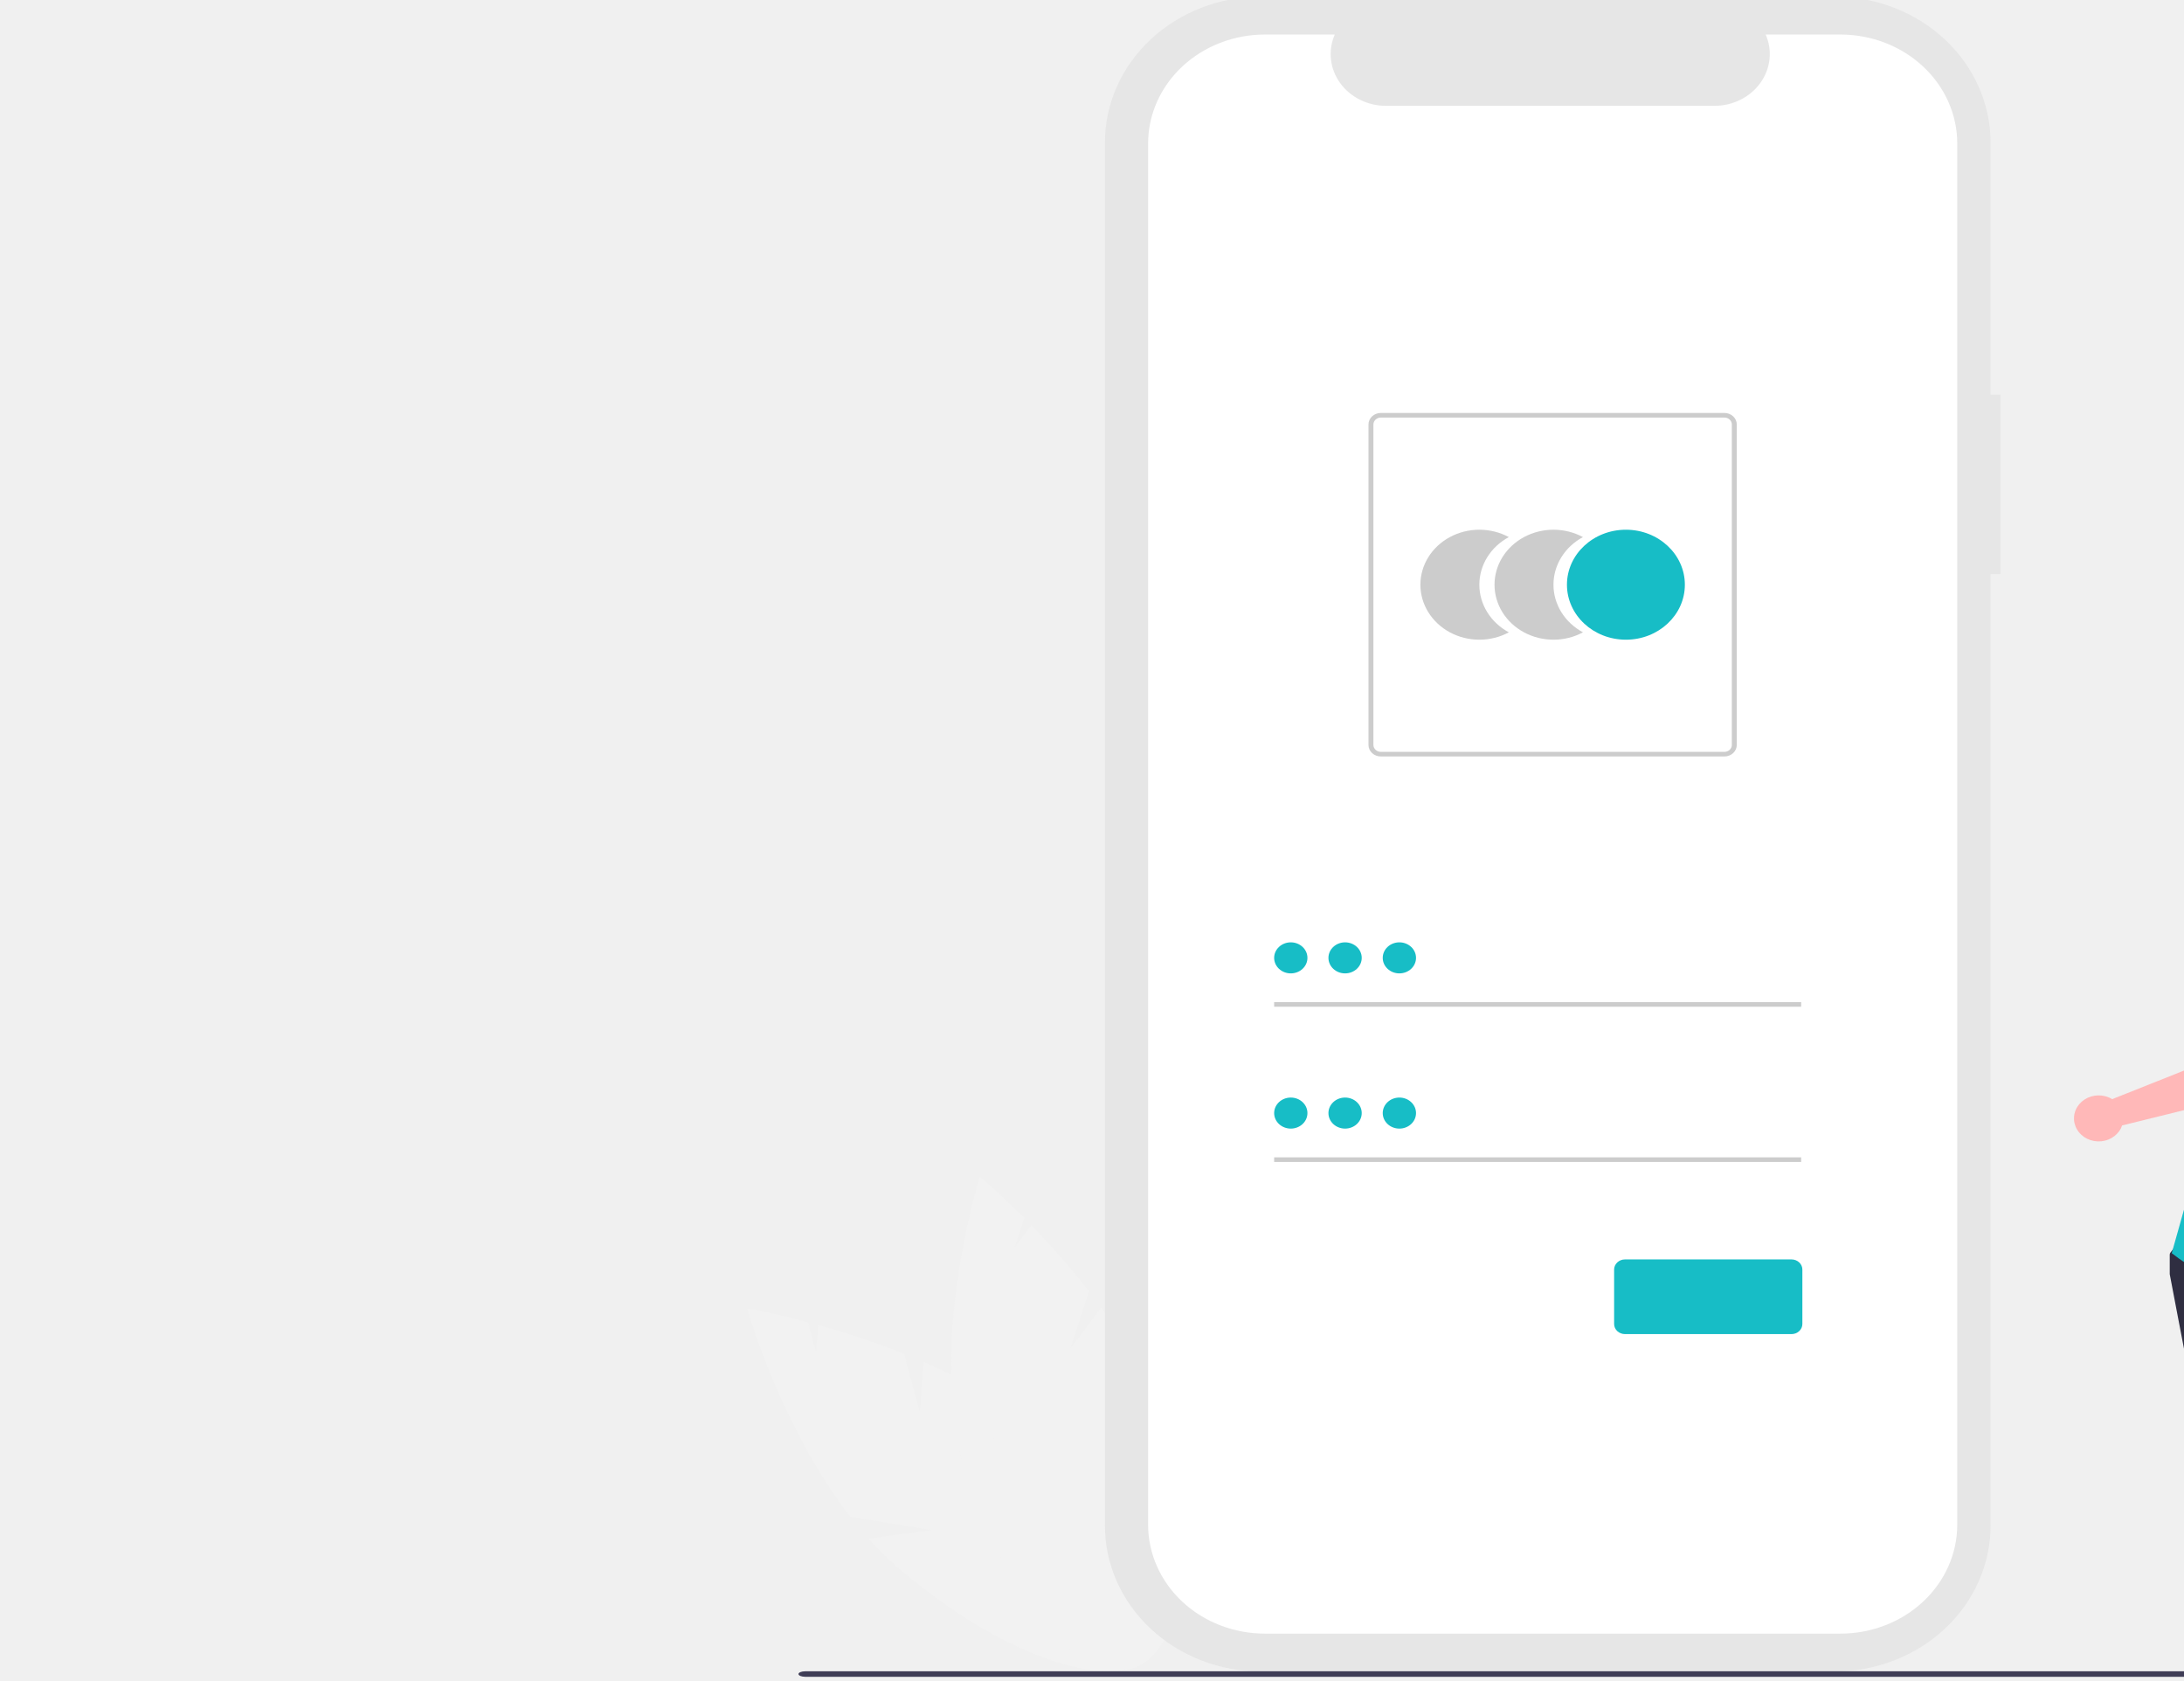
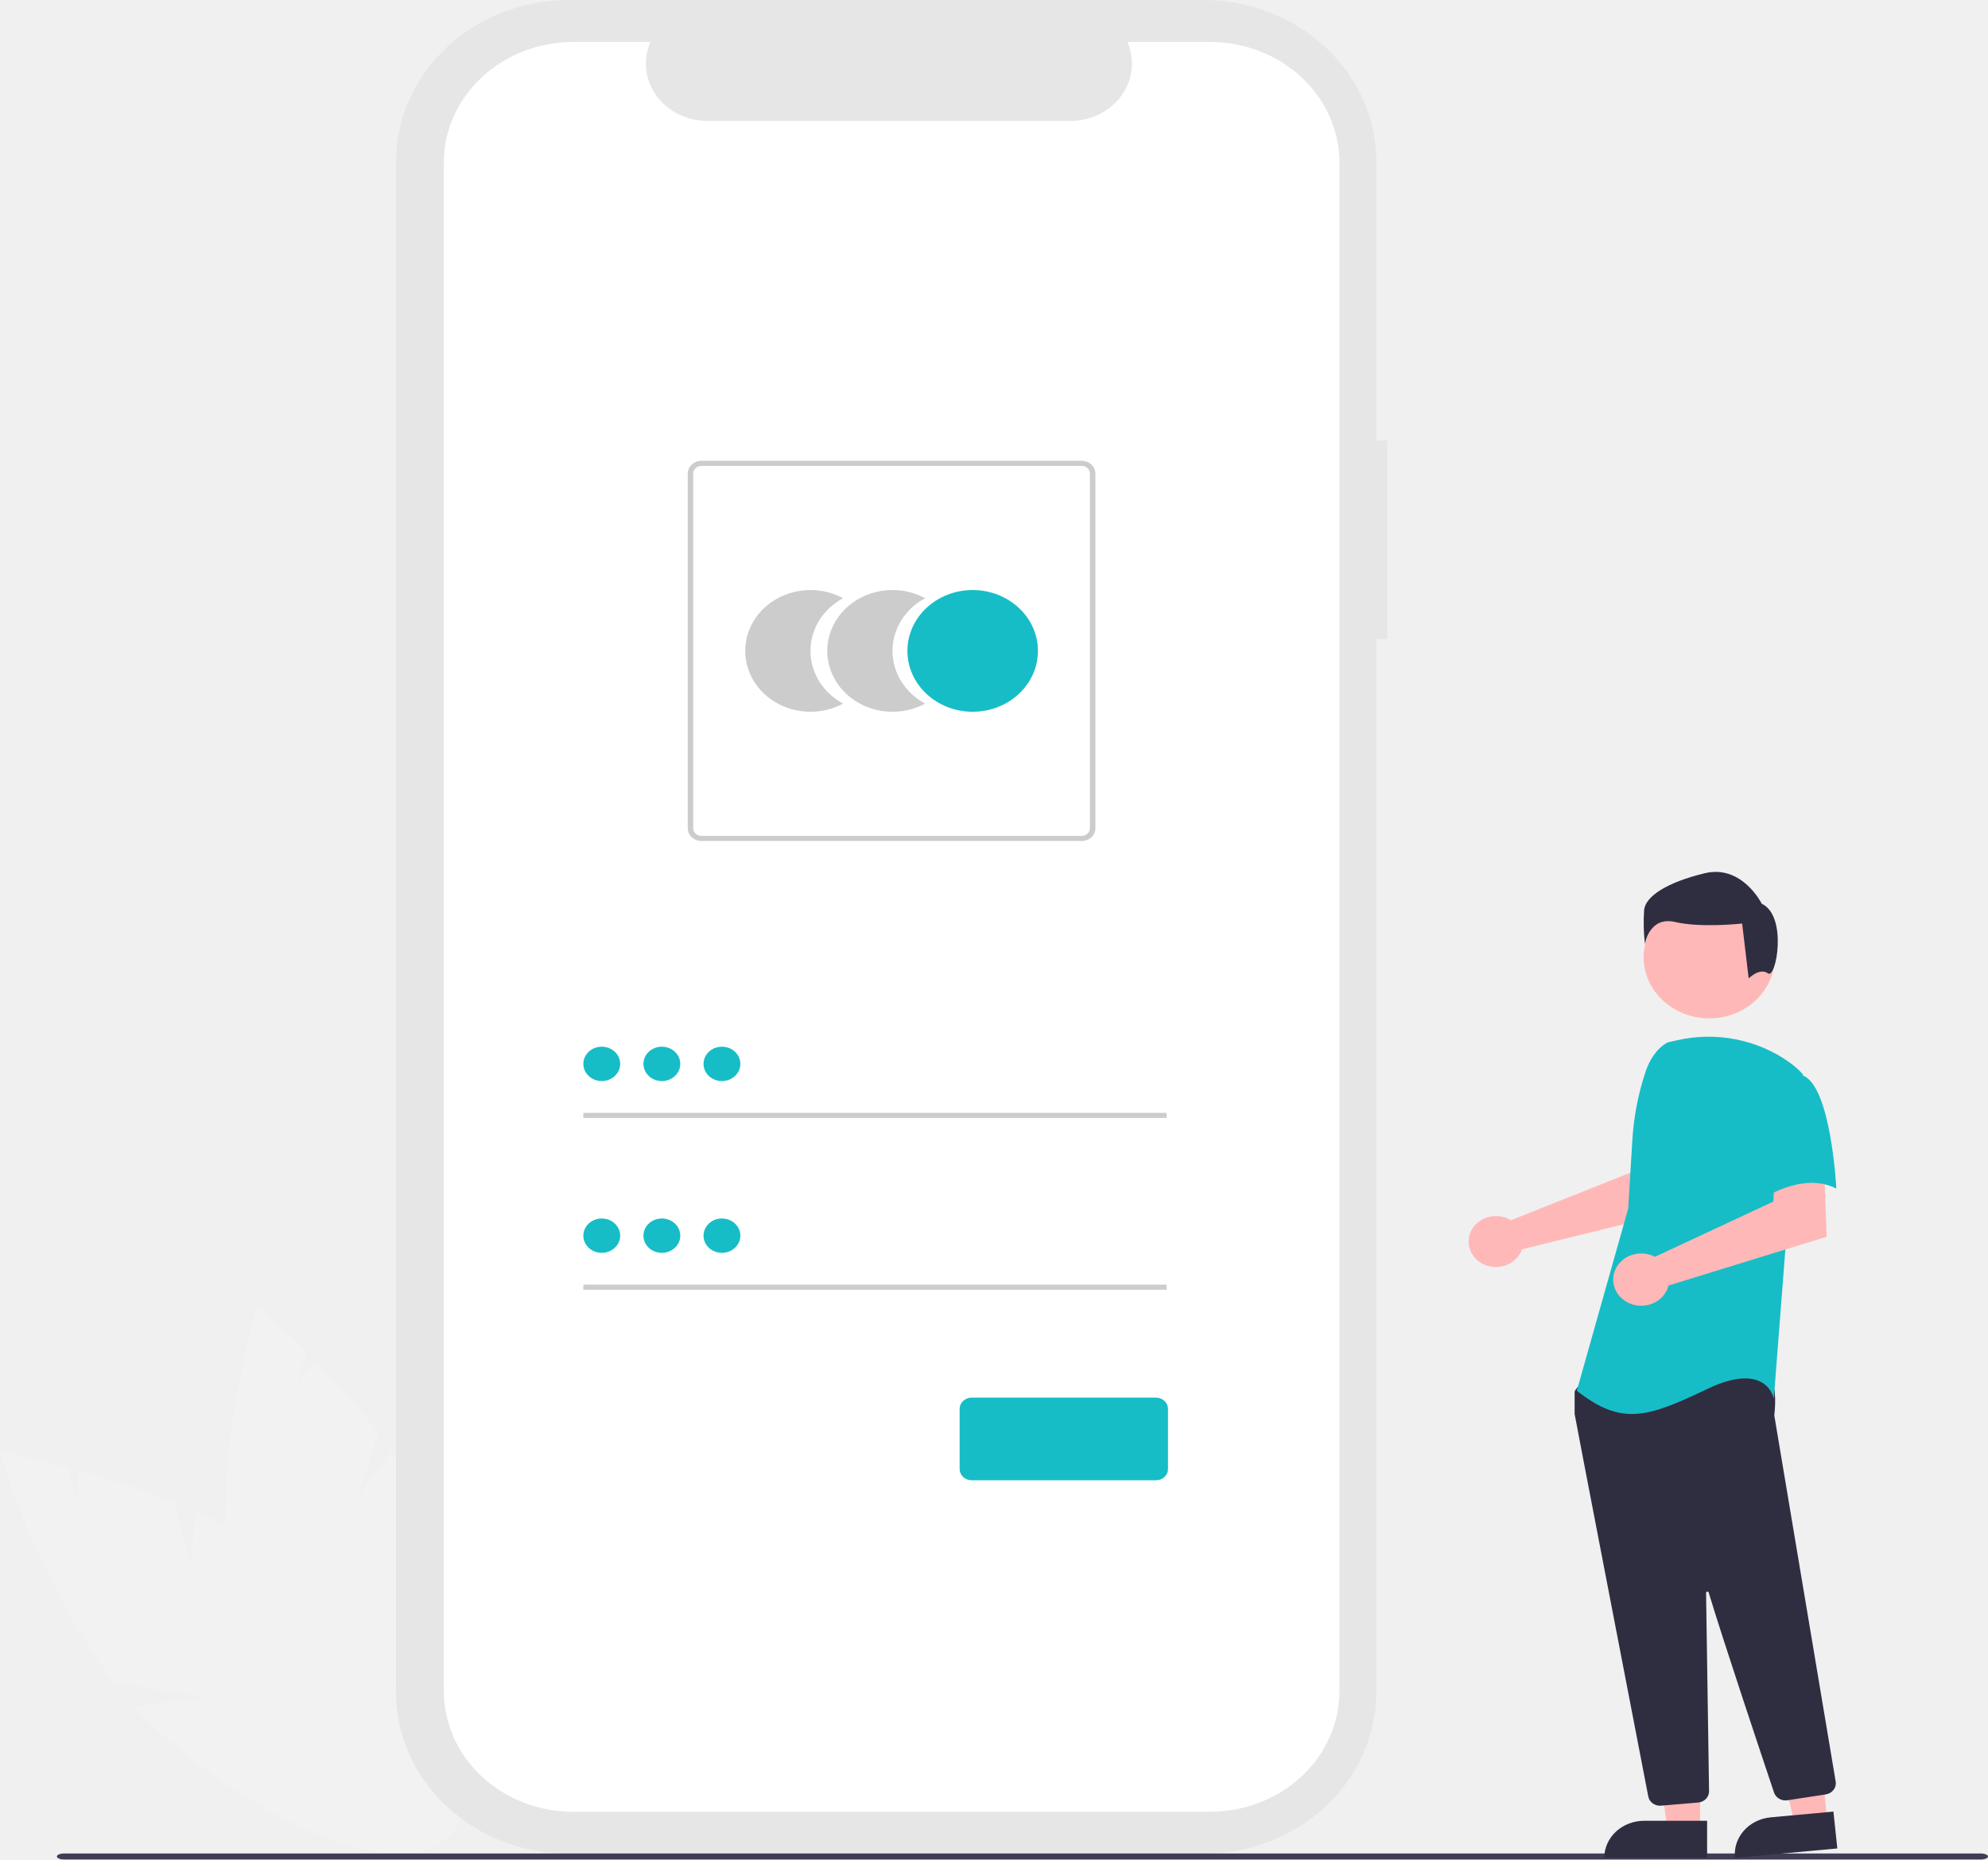
- <svg xmlns="http://www.w3.org/2000/svg" width="650" height="500" viewBox="1 1 200 492" fill="none">
-   <path d="M50.583 414.467L45.951 397.428C37.737 394.182 29.334 391.37 20.78 389.007L20.195 396.925L17.824 388.201C7.216 385.373 0 384.129 0 384.129C0 384.129 9.745 418.697 30.192 445.124L54.015 449.027L35.508 451.515C38.08 454.401 40.844 457.133 43.783 459.696C73.524 485.441 106.651 497.253 117.772 486.078C128.894 474.904 113.8 444.976 84.059 419.234C74.839 411.252 63.257 404.848 51.663 399.806L50.583 414.467Z" fill="#F2F2F2" />
-   <path d="M94.64 395.96L100.118 379.141C94.887 372.403 89.252 365.945 83.24 359.799L78.351 366.295L81.156 357.684C73.641 350.153 68.153 345.609 68.153 345.609C68.153 345.609 57.338 379.899 60.191 412.377L78.421 427.202L61.196 420.411C61.799 424.121 62.651 427.793 63.748 431.405C74.939 467.78 96.749 493.86 112.463 489.656C128.177 485.451 131.845 452.555 120.655 416.18C117.186 404.903 110.82 393.837 103.69 383.933L94.64 395.96Z" fill="#F2F2F2" />
-   <path d="M367.04 116.555H364.151V42.73C364.151 37.118 362.965 31.562 360.663 26.378C358.36 21.194 354.985 16.483 350.73 12.515C346.476 8.547 341.425 5.4 335.866 3.253C330.306 1.105 324.348 1.52588e-05 318.331 1.52588e-05H150.607C138.455 1.52588e-05 126.801 4.502 118.208 12.515C109.615 20.529 104.788 31.397 104.788 42.73V447.748C104.788 453.36 105.973 458.916 108.276 464.1C110.579 469.285 113.954 473.995 118.208 477.963C122.463 481.931 127.514 485.078 133.073 487.226C138.632 489.373 144.59 490.478 150.607 490.478H318.331C330.483 490.478 342.137 485.976 350.73 477.963C359.323 469.949 364.15 459.081 364.15 447.748V169.105H367.04L367.04 116.555Z" fill="#E6E6E6" />
-   <path d="M320.18 11.113H298.288C299.295 13.415 299.679 15.912 299.407 18.386C299.135 20.859 298.215 23.232 296.728 25.295C295.24 27.359 293.232 29.049 290.879 30.218C288.526 31.387 285.901 31.998 283.235 31.998H187.148C184.482 31.998 181.857 31.387 179.505 30.218C177.152 29.049 175.143 27.358 173.656 25.295C172.169 23.231 171.249 20.858 170.977 18.385C170.705 15.912 171.09 13.415 172.096 11.113H151.648C142.573 11.113 133.87 14.475 127.453 20.459C121.036 26.443 117.431 34.56 117.431 43.023V447.453C117.431 455.916 121.036 464.033 127.453 470.017C133.87 476.002 142.573 479.363 151.648 479.363H320.18C329.255 479.363 337.958 476.002 344.375 470.017C350.792 464.033 354.397 455.916 354.397 447.453V43.022C354.397 34.559 350.792 26.443 344.375 20.459C337.958 14.475 329.255 11.113 320.18 11.113Z" fill="white" />
-   <path d="M214.439 172.217C214.438 169.39 215.236 166.613 216.752 164.165C218.268 161.717 220.449 159.685 223.075 158.273C220.451 156.859 217.473 156.115 214.442 156.114C211.411 156.114 208.433 156.858 205.808 158.271C203.183 159.684 201.003 161.717 199.487 164.165C197.972 166.613 197.174 169.389 197.174 172.216C197.174 175.043 197.972 177.82 199.487 180.268C201.003 182.716 203.183 184.748 205.808 186.161C208.433 187.575 211.411 188.318 214.442 188.318C217.473 188.318 220.451 187.573 223.075 186.16C220.449 184.748 218.269 182.716 216.753 180.268C215.236 177.821 214.438 175.044 214.439 172.217Z" fill="#CCCCCC" />
-   <path d="M236.145 172.217C236.144 169.39 236.942 166.613 238.458 164.165C239.974 161.717 242.155 159.685 244.781 158.273C242.157 156.859 239.179 156.115 236.148 156.114C233.117 156.114 230.139 156.858 227.514 158.271C224.889 159.684 222.709 161.717 221.193 164.165C219.678 166.613 218.88 169.389 218.88 172.216C218.88 175.043 219.678 177.82 221.193 180.268C222.709 182.716 224.889 184.748 227.514 186.161C230.139 187.575 233.117 188.318 236.148 188.318C239.179 188.318 242.157 187.573 244.781 186.16C242.156 184.748 239.975 182.716 238.459 180.268C236.942 177.821 236.144 175.044 236.145 172.217Z" fill="#CCCCCC" />
-   <path d="M257.358 188.318C266.894 188.318 274.624 181.109 274.624 172.217C274.624 163.324 266.894 156.115 257.358 156.115C247.822 156.115 240.092 163.324 240.092 172.217C240.092 181.109 247.822 188.318 257.358 188.318Z" fill="#17BDC6" />
-   <path d="M286.214 222.509H185.582C184.624 222.508 183.706 222.153 183.028 221.521C182.351 220.889 181.97 220.033 181.969 219.139V125.294C181.97 124.4 182.351 123.544 183.028 122.912C183.706 122.28 184.624 121.925 185.582 121.924H286.214C287.172 121.925 288.09 122.28 288.768 122.912C289.445 123.544 289.826 124.4 289.827 125.294V219.139C289.826 220.033 289.445 220.889 288.768 221.521C288.09 222.153 287.172 222.508 286.214 222.509ZM185.582 123.272C185.007 123.273 184.456 123.486 184.05 123.865C183.643 124.244 183.415 124.758 183.414 125.294V219.14C183.415 219.676 183.643 220.19 184.05 220.569C184.456 220.948 185.007 221.161 185.582 221.162H286.214C286.788 221.161 287.34 220.948 287.746 220.569C288.152 220.19 288.381 219.676 288.382 219.14V125.294C288.381 124.758 288.152 124.244 287.746 123.865C287.34 123.486 286.788 123.273 286.214 123.272H185.582Z" fill="#CCCCCC" />
+ <svg xmlns="http://www.w3.org/2000/svg" width="526" height="492" viewBox="0 0 526 492" fill="none">
+   <path d="M50.583 414.467L45.951 397.429C37.737 394.182 29.334 391.37 20.78 389.007L20.195 396.925L17.824 388.201C7.216 385.373 0 384.129 0 384.129C0 384.129 9.745 418.697 30.192 445.124L54.015 449.027L35.508 451.515C38.08 454.401 40.844 457.134 43.783 459.696C73.524 485.441 106.651 497.253 117.772 486.078C128.894 474.904 113.8 444.976 84.059 419.234C74.839 411.252 63.257 404.848 51.663 399.806L50.583 414.467Z" fill="#F2F2F2" />
+   <path d="M94.639 395.96L100.118 379.141C94.886 372.403 89.251 365.945 83.24 359.799L78.35 366.295L81.155 357.684C73.641 350.153 68.153 345.609 68.153 345.609C68.153 345.609 57.338 379.899 60.191 412.377L78.421 427.202L61.196 420.41C61.798 424.121 62.651 427.793 63.748 431.405C74.938 467.78 96.749 493.86 112.463 489.655C128.177 485.451 131.845 452.555 120.654 416.18C117.186 404.903 110.82 393.837 103.69 383.933L94.639 395.96Z" fill="#F2F2F2" />
+   <path d="M367.04 116.555H364.15V42.73C364.15 37.118 362.965 31.562 360.662 26.378C358.36 21.194 354.985 16.483 350.73 12.515C346.475 8.547 341.424 5.4 335.865 3.253C330.306 1.105 324.348 0 318.331 0H150.607C138.455 0 126.801 4.502 118.208 12.515C109.615 20.529 104.788 31.397 104.788 42.73V447.748C104.788 453.36 105.973 458.916 108.275 464.1C110.578 469.285 113.953 473.995 118.208 477.963C122.463 481.931 127.514 485.078 133.073 487.226C138.632 489.373 144.59 490.478 150.607 490.478H318.331C330.483 490.478 342.137 485.976 350.73 477.963C359.322 469.949 364.15 459.081 364.15 447.748V169.105H367.039L367.04 116.555Z" fill="#E6E6E6" />
+   <path d="M320.18 11.113H298.288C299.295 13.415 299.679 15.912 299.407 18.386C299.135 20.859 298.215 23.232 296.727 25.295C295.24 27.358 293.232 29.049 290.879 30.218C288.526 31.387 285.901 31.998 283.235 31.998H187.148C184.482 31.998 181.857 31.387 179.504 30.218C177.152 29.049 175.143 27.358 173.656 25.294C172.169 23.231 171.249 20.858 170.977 18.385C170.705 15.912 171.089 13.415 172.096 11.113H151.648C142.573 11.113 133.87 14.475 127.453 20.459C121.036 26.443 117.431 34.56 117.431 43.023V447.453C117.431 455.916 121.036 464.033 127.453 470.017C133.87 476.001 142.573 479.363 151.648 479.363H320.18C329.255 479.363 337.958 476.001 344.375 470.017C350.792 464.033 354.397 455.916 354.397 447.453V43.022C354.397 34.559 350.792 26.443 344.375 20.459C337.958 14.474 329.254 11.113 320.18 11.113Z" fill="white" />
+   <path d="M214.438 172.217C214.438 169.39 215.236 166.613 216.752 164.165C218.268 161.717 220.449 159.685 223.075 158.273C220.45 156.859 217.473 156.115 214.442 156.114C211.411 156.114 208.433 156.858 205.808 158.271C203.183 159.684 201.003 161.717 199.487 164.165C197.971 166.613 197.174 169.39 197.174 172.216C197.174 175.043 197.971 177.82 199.487 180.268C201.003 182.716 203.183 184.748 205.808 186.161C208.433 187.575 211.411 188.318 214.442 188.318C217.473 188.318 220.45 187.573 223.075 186.16C220.449 184.748 218.268 182.716 216.752 180.268C215.236 177.821 214.438 175.044 214.438 172.217Z" fill="#CCCCCC" />
+   <path d="M236.145 172.217C236.144 169.39 236.942 166.613 238.458 164.165C239.974 161.717 242.155 159.685 244.781 158.273C242.157 156.859 239.179 156.115 236.148 156.114C233.117 156.114 230.139 156.858 227.514 158.271C224.889 159.684 222.709 161.717 221.193 164.165C219.678 166.613 218.88 169.39 218.88 172.216C218.88 175.043 219.678 177.82 221.193 180.268C222.709 182.716 224.889 184.748 227.514 186.161C230.139 187.575 233.117 188.318 236.148 188.318C239.179 188.318 242.157 187.573 244.781 186.16C242.155 184.748 239.975 182.716 238.458 180.268C236.942 177.821 236.144 175.044 236.145 172.217Z" fill="#CCCCCC" />
+   <path d="M257.358 188.318C266.894 188.318 274.624 181.109 274.624 172.216C274.624 163.324 266.894 156.115 257.358 156.115C247.822 156.115 240.092 163.324 240.092 172.216C240.092 181.109 247.822 188.318 257.358 188.318Z" fill="#17BDC6" />
+   <path d="M286.214 222.509H185.583C184.625 222.508 183.706 222.153 183.029 221.521C182.351 220.889 181.97 220.033 181.969 219.139V125.294C181.97 124.4 182.351 123.544 183.029 122.912C183.706 122.28 184.625 121.925 185.583 121.924H286.214C287.172 121.925 288.09 122.28 288.768 122.912C289.445 123.544 289.826 124.4 289.827 125.294V219.139C289.826 220.033 289.445 220.889 288.768 221.521C288.09 222.153 287.172 222.508 286.214 222.509ZM185.583 123.273C185.008 123.273 184.457 123.486 184.05 123.865C183.644 124.244 183.415 124.758 183.415 125.294V219.14C183.415 219.676 183.644 220.19 184.05 220.569C184.457 220.948 185.008 221.161 185.583 221.162H286.214C286.789 221.161 287.34 220.948 287.746 220.569C288.153 220.19 288.381 219.676 288.382 219.14V125.294C288.381 124.758 288.153 124.244 287.746 123.865C287.34 123.486 286.789 123.273 286.214 123.273H185.583Z" fill="#CCCCCC" />
  <path d="M308.683 294.446H154.345V295.794H308.683V294.446Z" fill="#CCCCCC" />
-   <path d="M159.219 286.03C161.911 286.03 164.093 283.995 164.093 281.485C164.093 278.974 161.911 276.939 159.219 276.939C156.527 276.939 154.345 278.974 154.345 281.485C154.345 283.995 156.527 286.03 159.219 286.03Z" fill="#17BDC6" />
+   <path d="M159.219 286.03C161.911 286.03 164.093 283.995 164.093 281.484C164.093 278.974 161.911 276.939 159.219 276.939C156.527 276.939 154.345 278.974 154.345 281.484C154.345 283.995 156.527 286.03 159.219 286.03Z" fill="#17BDC6" />
  <path d="M308.683 339.898H154.345V341.246H308.683V339.898Z" fill="#CCCCCC" />
  <path d="M159.219 331.482C161.911 331.482 164.093 329.447 164.093 326.937C164.093 324.426 161.911 322.391 159.219 322.391C156.527 322.391 154.345 324.426 154.345 326.937C154.345 329.447 156.527 331.482 159.219 331.482Z" fill="#17BDC6" />
-   <path d="M305.859 391.656H257.084C256.242 391.656 255.434 391.343 254.838 390.788C254.242 390.232 253.907 389.479 253.906 388.693V372.75C253.907 371.965 254.242 371.211 254.838 370.656C255.434 370.1 256.242 369.788 257.084 369.787H305.859C306.702 369.788 307.509 370.1 308.105 370.656C308.701 371.211 309.036 371.965 309.037 372.75V388.693C309.036 389.479 308.701 390.232 308.105 390.788C307.509 391.343 306.702 391.656 305.859 391.656Z" fill="#17BDC6" />
-   <path d="M175.118 286.03C177.81 286.03 179.992 283.995 179.992 281.485C179.992 278.974 177.81 276.939 175.118 276.939C172.426 276.939 170.244 278.974 170.244 281.485C170.244 283.995 172.426 286.03 175.118 286.03Z" fill="#17BDC6" />
-   <path d="M191.018 286.03C193.709 286.03 195.892 283.995 195.892 281.485C195.892 278.974 193.709 276.939 191.018 276.939C188.326 276.939 186.144 278.974 186.144 281.485C186.144 283.995 188.326 286.03 191.018 286.03Z" fill="#17BDC6" />
+   <path d="M305.859 391.657H257.084C256.241 391.656 255.433 391.343 254.838 390.788C254.242 390.232 253.907 389.479 253.906 388.693V372.75C253.907 371.965 254.242 371.211 254.838 370.656C255.433 370.1 256.241 369.788 257.084 369.787H305.859C306.701 369.788 307.509 370.1 308.105 370.656C308.7 371.211 309.036 371.965 309.036 372.75V388.693C309.036 389.479 308.7 390.232 308.105 390.788C307.509 391.343 306.701 391.656 305.859 391.657Z" fill="#17BDC6" />
+   <path d="M175.118 286.03C177.81 286.03 179.992 283.995 179.992 281.484C179.992 278.974 177.81 276.939 175.118 276.939C172.426 276.939 170.244 278.974 170.244 281.484C170.244 283.995 172.426 286.03 175.118 286.03Z" fill="#17BDC6" />
+   <path d="M191.017 286.03C193.709 286.03 195.891 283.995 195.891 281.484C195.891 278.974 193.709 276.939 191.017 276.939C188.325 276.939 186.143 278.974 186.143 281.484C186.143 283.995 188.325 286.03 191.017 286.03Z" fill="#17BDC6" />
  <path d="M175.118 331.482C177.81 331.482 179.992 329.447 179.992 326.937C179.992 324.426 177.81 322.391 175.118 322.391C172.426 322.391 170.244 324.426 170.244 326.937C170.244 329.447 172.426 331.482 175.118 331.482Z" fill="#17BDC6" />
-   <path d="M191.018 331.482C193.709 331.482 195.892 329.447 195.892 326.937C195.892 324.426 193.709 322.391 191.018 322.391C188.326 322.391 186.144 324.426 186.144 326.937C186.144 329.447 188.326 331.482 191.018 331.482Z" fill="#17BDC6" />
+   <path d="M191.017 331.482C193.709 331.482 195.891 329.447 195.891 326.937C195.891 324.426 193.709 322.391 191.017 322.391C188.325 322.391 186.143 324.426 186.143 326.937C186.143 329.447 188.325 331.482 191.017 331.482Z" fill="#17BDC6" />
  <path d="M524.035 492H17.005C15.919 492 15.04 491.64 15.04 491.198C15.04 490.755 15.919 490.395 17.005 490.395H524.035C525.12 490.395 526 490.755 526 491.198C526 491.641 525.12 492 524.035 492Z" fill="#3F3D56" />
-   <path d="M398.766 322.343C399.112 322.491 399.446 322.664 399.762 322.861L431.436 310.254L432.567 302.473L445.223 302.401L444.475 320.247L402.669 330.557C402.581 330.828 402.476 331.094 402.353 331.353C401.749 332.556 400.777 333.565 399.559 334.255C398.341 334.944 396.933 335.282 395.51 335.227C394.086 335.172 392.712 334.727 391.56 333.946C390.408 333.165 389.529 332.084 389.033 330.839C388.537 329.594 388.447 328.24 388.774 326.947C389.101 325.654 389.83 324.48 390.87 323.572C391.909 322.664 393.214 322.064 394.619 321.845C396.023 321.626 397.466 321.799 398.766 322.343Z" fill="#FFB8B8" />
+   <path d="M398.766 322.343C399.112 322.491 399.445 322.664 399.762 322.861L431.436 310.254L432.567 302.473L445.223 302.401L444.475 320.247L402.669 330.557C402.581 330.828 402.475 331.094 402.353 331.353C401.748 332.556 400.776 333.565 399.559 334.255C398.341 334.944 396.933 335.282 395.509 335.227C394.086 335.172 392.712 334.727 391.56 333.946C390.408 333.165 389.529 332.084 389.033 330.839C388.537 329.594 388.447 328.24 388.774 326.947C389.1 325.654 389.83 324.48 390.869 323.572C391.909 322.664 393.214 322.063 394.618 321.845C396.023 321.626 397.466 321.799 398.766 322.343Z" fill="#FFB8B8" />
  <path d="M449.825 484.06H441.167L437.049 452.918L449.827 452.919L449.825 484.06Z" fill="#FFB8B8" />
-   <path d="M434.983 481.753H451.68V491.557H424.47C424.47 488.957 425.577 486.463 427.549 484.625C429.52 482.786 432.194 481.753 434.983 481.753Z" fill="#2F2E41" />
+   <path d="M434.983 481.753H451.68V491.557H424.47C424.47 488.957 425.578 486.463 427.549 484.625C429.521 482.786 432.195 481.753 434.983 481.753Z" fill="#2F2E41" />
  <path d="M483.496 481.779L474.88 482.571L467.507 451.955L480.223 450.787L483.496 481.779Z" fill="#FFB8B8" />
  <path d="M468.484 480.84L485.1 479.314L486.131 489.071L459.052 491.558C458.917 490.277 459.053 488.983 459.454 487.751C459.855 486.519 460.512 485.373 461.388 484.377C462.263 483.382 463.341 482.557 464.558 481.95C465.776 481.344 467.11 480.966 468.484 480.84Z" fill="#2F2E41" />
-   <path d="M452.235 269.443C461.814 269.443 469.58 262.201 469.58 253.267C469.58 244.334 461.814 237.092 452.235 237.092C442.656 237.092 434.891 244.334 434.891 253.267C434.891 262.201 442.656 269.443 452.235 269.443Z" fill="#FFB8B8" />
-   <path d="M439.232 477.762C438.488 477.764 437.767 477.521 437.197 477.075C436.627 476.63 436.243 476.011 436.114 475.327C431.633 452.129 416.985 376.276 416.635 374.175C416.627 374.126 416.624 374.077 416.624 374.029V368.373C416.623 368.167 416.692 367.966 416.821 367.799L418.756 365.271C418.848 365.149 418.969 365.049 419.109 364.978C419.249 364.906 419.405 364.866 419.564 364.859C430.596 364.377 466.726 362.964 468.471 364.997C470.224 367.041 469.605 373.234 469.463 374.454L469.47 374.582L485.702 471.388C485.829 472.16 485.625 472.947 485.134 473.58C484.643 474.213 483.905 474.64 483.079 474.769L472.94 476.327C472.185 476.44 471.412 476.297 470.76 475.923C470.109 475.549 469.623 474.97 469.391 474.29C466.256 464.946 455.741 433.513 452.097 421.35C452.075 421.273 452.023 421.206 451.951 421.163C451.879 421.119 451.793 421.101 451.708 421.112C451.623 421.123 451.546 421.163 451.49 421.223C451.434 421.284 451.404 421.362 451.405 421.441C451.587 433.036 452.027 462.617 452.179 472.834L452.195 473.934C452.202 474.679 451.909 475.4 451.374 475.953C450.839 476.506 450.1 476.852 449.305 476.922L439.529 477.75C439.43 477.758 439.33 477.762 439.232 477.762Z" fill="#2F2E41" />
-   <path d="M441.228 275.803C438.201 277.481 436.39 280.564 435.35 283.702C433.426 289.512 432.268 295.518 431.901 301.589L430.803 319.765L417.205 367.952C428.99 377.252 435.789 375.138 451.653 367.532C467.518 359.925 469.33 370.068 469.33 370.068L472.503 329.067L477.035 284.263C476.018 283.12 474.866 282.088 473.602 281.185C469.413 278.146 464.539 276.035 459.347 275.009C454.155 273.982 448.781 274.069 443.63 275.261L441.228 275.803Z" fill="#17BDC6" />
-   <path d="M436.811 332.075C437.177 332.203 437.531 332.358 437.871 332.539L469.189 317.92L469.709 310.001L482.628 309.17L483.32 327.223L441.467 340.131C441.126 341.497 440.346 342.735 439.231 343.678C438.117 344.622 436.721 345.227 435.229 345.412C433.737 345.598 432.22 345.356 430.88 344.718C429.539 344.08 428.439 343.076 427.724 341.841C427.01 340.605 426.716 339.196 426.882 337.801C427.047 336.406 427.664 335.091 428.651 334.031C429.637 332.971 430.946 332.216 432.404 331.866C433.862 331.517 435.399 331.59 436.811 332.075Z" fill="#FFB8B8" />
-   <path d="M476.809 284.468C484.514 287.004 485.872 314.481 485.872 314.481C476.807 309.832 465.928 317.44 465.928 317.44C465.928 317.44 463.662 310.254 460.942 300.955C460.121 298.339 460.023 295.572 460.657 292.912C461.291 290.251 462.636 287.783 464.568 285.738C464.568 285.738 469.103 281.93 476.809 284.468Z" fill="#17BDC6" />
-   <path d="M467.787 257.545C465.627 255.933 462.678 258.863 462.678 258.863L460.949 244.353C460.949 244.353 450.144 245.56 443.228 243.95C436.313 242.34 435.233 249.795 435.233 249.795C434.876 246.784 434.804 243.749 435.017 240.726C435.449 237.098 441.068 233.471 451.008 231.052C460.949 228.633 466.135 239.113 466.135 239.113C473.051 242.338 469.948 259.157 467.787 257.545Z" fill="#2F2E41" />
+   <path d="M452.235 269.442C461.814 269.442 469.58 262.201 469.58 253.267C469.58 244.334 461.814 237.092 452.235 237.092C442.656 237.092 434.891 244.334 434.891 253.267C434.891 262.201 442.656 269.442 452.235 269.442Z" fill="#FFB8B8" />
+   <path d="M439.233 477.762C438.489 477.764 437.768 477.521 437.197 477.075C436.627 476.63 436.243 476.011 436.115 475.327C431.633 452.129 416.986 376.276 416.635 374.174C416.628 374.126 416.624 374.077 416.624 374.028V368.373C416.624 368.167 416.693 367.966 416.822 367.798L418.757 365.271C418.849 365.149 418.969 365.049 419.109 364.978C419.249 364.906 419.405 364.866 419.564 364.859C430.596 364.377 466.726 362.963 468.472 364.997C470.225 367.041 469.605 373.234 469.463 374.454L469.47 374.582L485.702 471.388C485.829 472.16 485.625 472.947 485.134 473.58C484.643 474.213 483.905 474.64 483.079 474.769L472.941 476.327C472.185 476.44 471.412 476.297 470.761 475.923C470.109 475.549 469.624 474.97 469.392 474.29C466.256 464.946 455.742 433.513 452.098 421.35C452.075 421.273 452.023 421.206 451.951 421.163C451.88 421.119 451.793 421.101 451.708 421.112C451.624 421.123 451.546 421.163 451.49 421.223C451.434 421.284 451.404 421.362 451.405 421.441C451.587 433.036 452.027 462.617 452.179 472.834L452.196 473.934C452.202 474.679 451.909 475.4 451.374 475.953C450.839 476.506 450.101 476.852 449.305 476.922L439.529 477.75C439.43 477.758 439.33 477.762 439.233 477.762Z" fill="#2F2E41" />
+   <path d="M441.227 275.803C438.2 277.481 436.389 280.564 435.35 283.702C433.426 289.511 432.267 295.518 431.901 301.588L430.802 319.765L417.205 367.952C428.99 377.252 435.788 375.138 451.653 367.532C467.517 359.925 469.33 370.068 469.33 370.068L472.502 329.067L477.035 284.263C476.018 283.12 474.866 282.088 473.602 281.184C469.412 278.146 464.538 276.035 459.346 275.009C454.154 273.982 448.781 274.068 443.63 275.26L441.227 275.803Z" fill="#17BDC6" />
+   <path d="M436.811 332.075C437.176 332.203 437.531 332.358 437.87 332.538L469.189 317.92L469.708 310.001L482.627 309.17L483.319 327.223L441.467 340.13C441.125 341.497 440.345 342.735 439.231 343.678C438.117 344.622 436.721 345.227 435.229 345.412C433.737 345.598 432.22 345.356 430.879 344.718C429.539 344.08 428.438 343.076 427.724 341.841C427.01 340.605 426.716 339.196 426.881 337.801C427.047 336.406 427.664 335.091 428.65 334.031C429.637 332.971 430.946 332.216 432.403 331.866C433.861 331.517 435.398 331.59 436.811 332.075Z" fill="#FFB8B8" />
+   <path d="M476.808 284.468C484.514 287.004 485.871 314.481 485.871 314.481C476.806 309.832 465.928 317.44 465.928 317.44C465.928 317.44 463.661 310.254 460.942 300.955C460.121 298.339 460.022 295.572 460.656 292.912C461.29 290.251 462.636 287.783 464.568 285.738C464.568 285.738 469.103 281.93 476.808 284.468Z" fill="#17BDC6" />
+   <path d="M467.787 257.545C465.627 255.933 462.678 258.863 462.678 258.863L460.949 244.353C460.949 244.353 450.144 245.56 443.228 243.95C436.313 242.34 435.233 249.795 435.233 249.795C434.876 246.783 434.804 243.749 435.017 240.726C435.449 237.098 441.068 233.47 451.008 231.052C460.949 228.633 466.135 239.113 466.135 239.113C473.051 242.338 469.948 259.157 467.787 257.545Z" fill="#2F2E41" />
+ 7 257.545Z" fill="#2F2E41"/&gt;
</svg>
